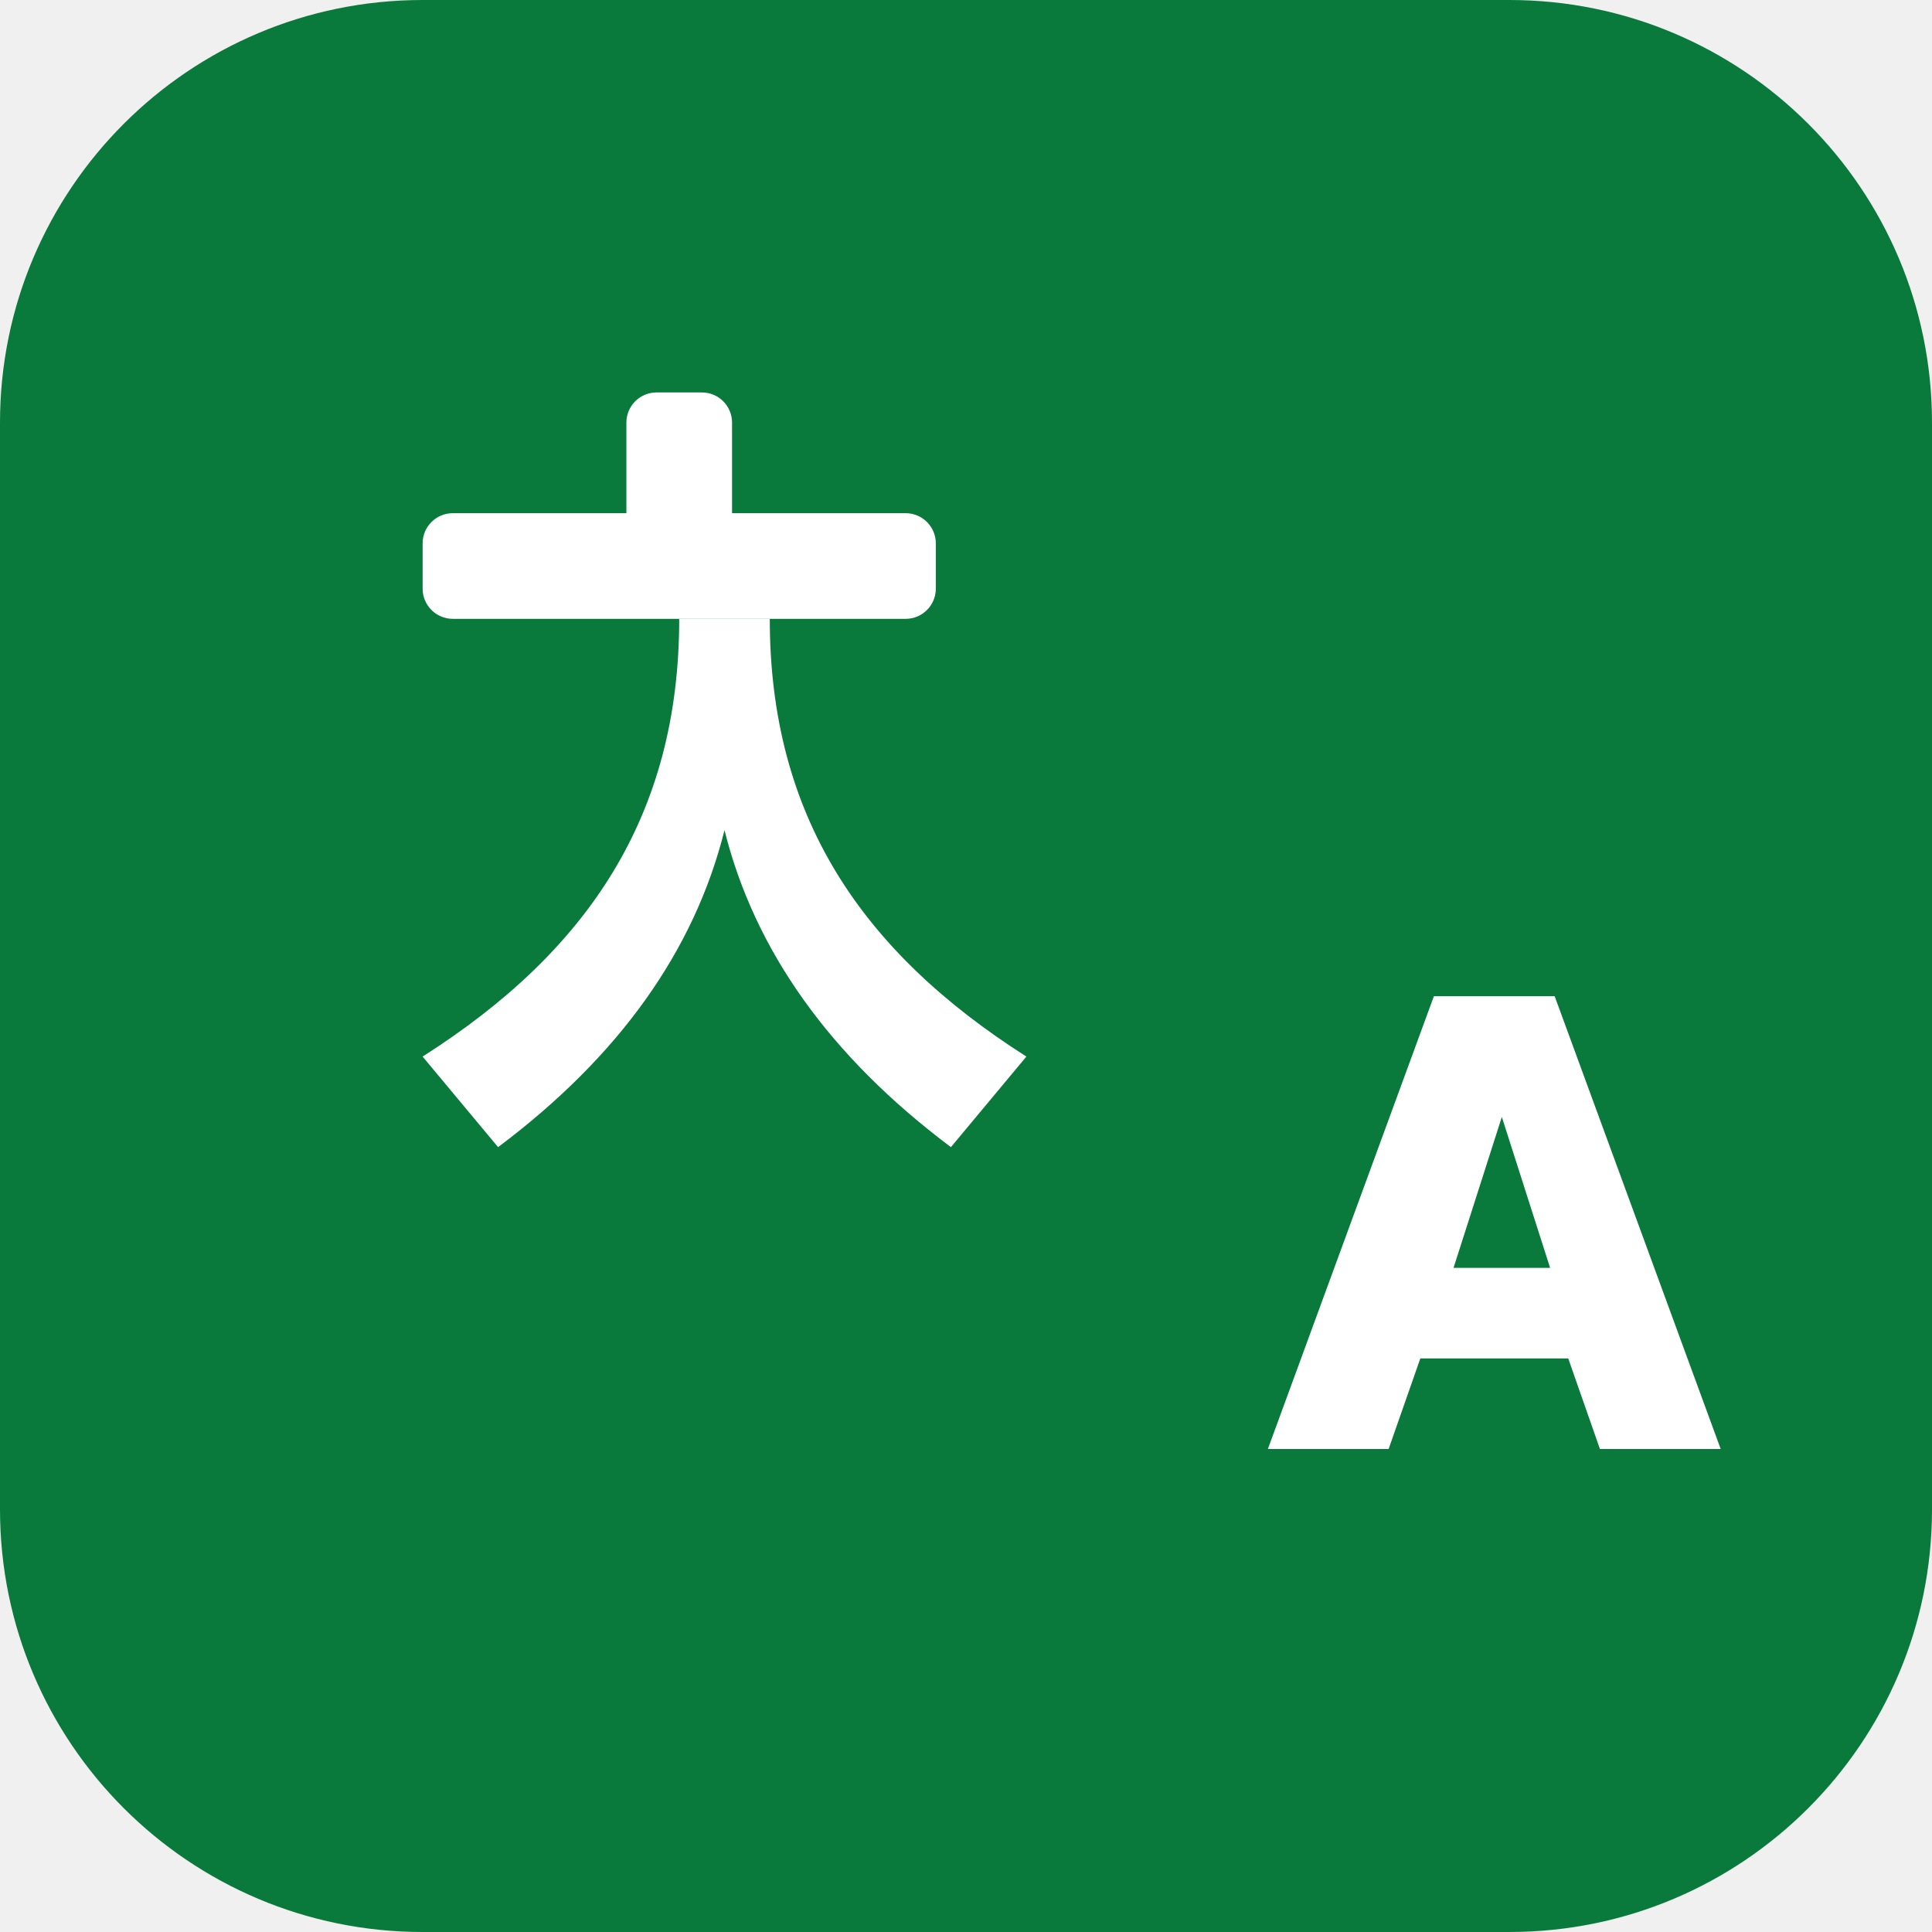
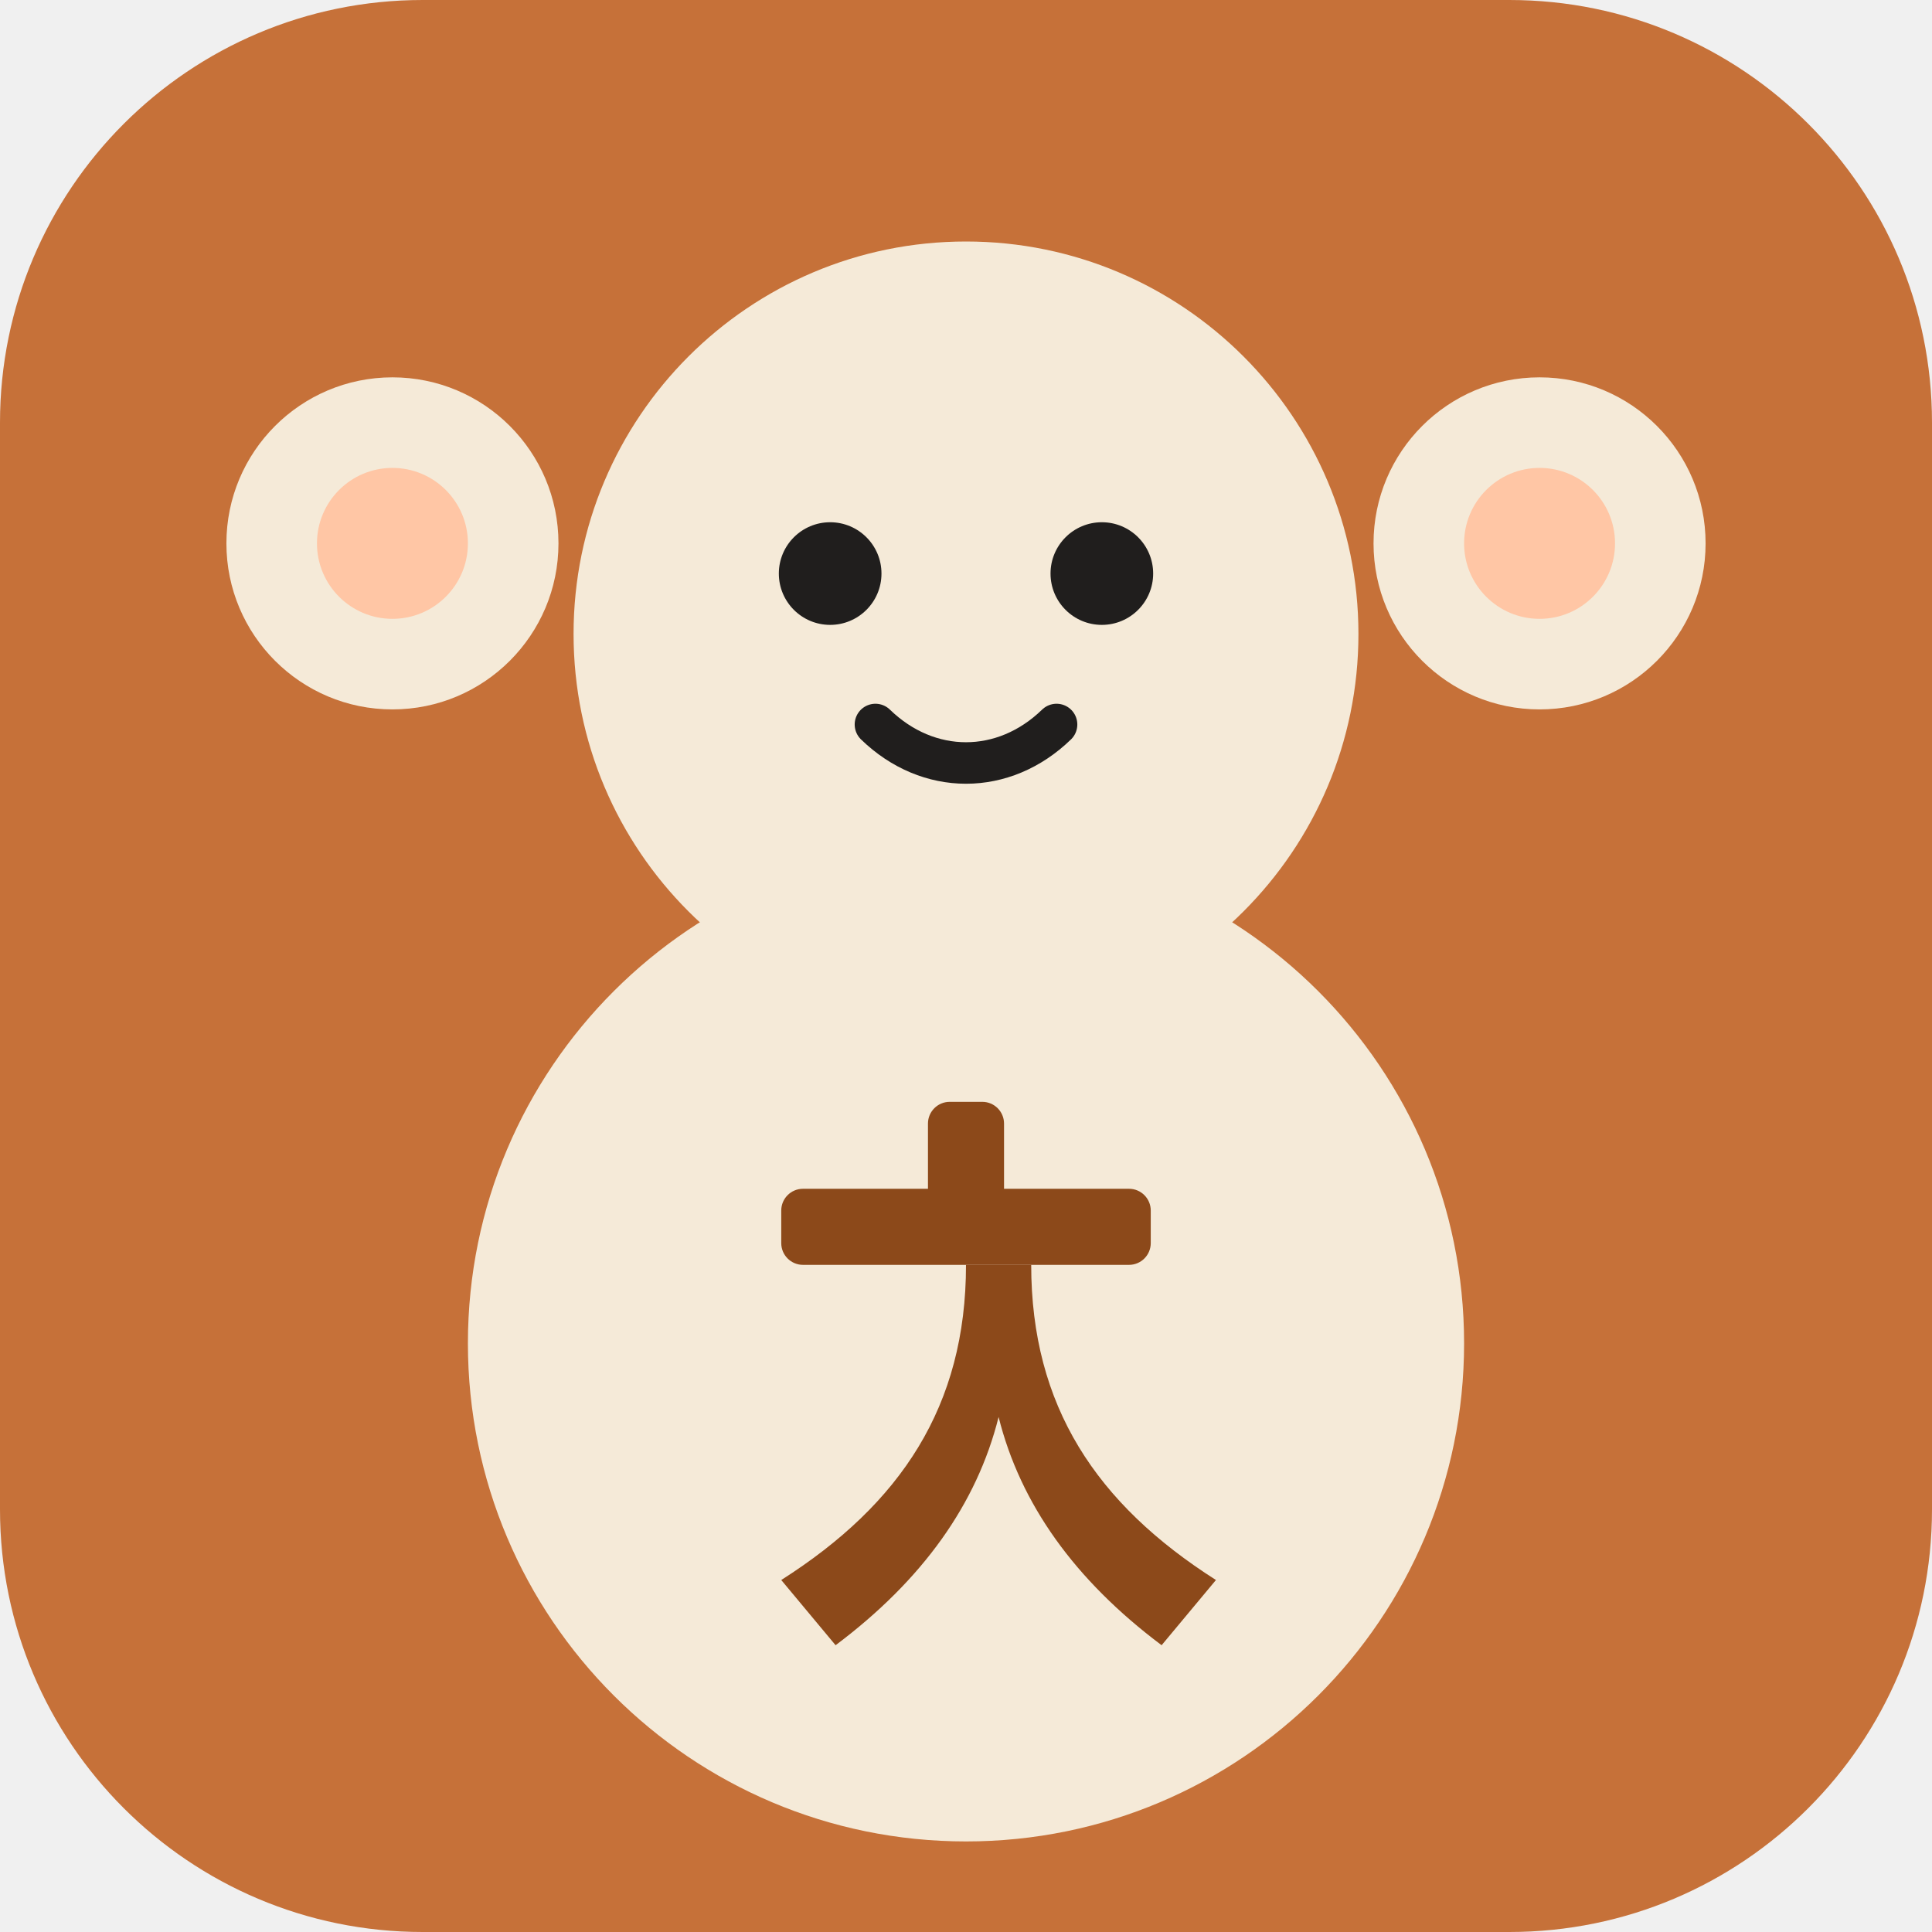
<svg xmlns="http://www.w3.org/2000/svg" width="128" height="128" viewBox="0 0 128 128">
-   <rect width="128" height="128" rx="28" fill="#0a7a3c" />
-   <g fill="#ffffff">
+   <rect width="128" height="128" rx="28" fill="#c67139" />
+   <circle cx="26" cy="36" r="11" fill="#f5ead8" />
+   <circle cx="102" cy="36" r="11" fill="#f5ead8" />
+   <circle cx="26" cy="36" r="5" fill="#ffc6a5" />
+   <circle cx="102" cy="36" r="5" fill="#ffc6a5" />
+   <circle cx="64" cy="42" r="26" fill="#f5ead8" />
+   <circle cx="55" cy="38" r="3.4" fill="#201e1d" />
+   <circle cx="73" cy="38" r="3.4" fill="#201e1d" />
+   <path d="M58 48c3.5 3.4 8.5 3.4 12 0" stroke="#201e1d" stroke-width="2.75" stroke-linecap="round" fill="none" />
+   <circle cx="64" cy="89" r="33" fill="#f5ead8" />
+   <g fill="#8c491a" transform="translate(64 91) scale(0.72) translate(-45 -51)">
    <rect x="28" y="34" width="34" height="7" rx="2" />
    <rect x="41.5" y="26" width="7" height="11" rx="2" />
    <path d="M45 41c0 13-6 22-17 29l5 6c8-6 13-13 15-21 2 8 7 15 15 21l5-6c-11-7-17-16-17-29z" />
-     <path d="M84 96l11-30h8l11 30h-8l-2.1-6h-9.8l-2.1 6zm12.3-12h6.4L99.5 74z" />
  </g>
</svg>
